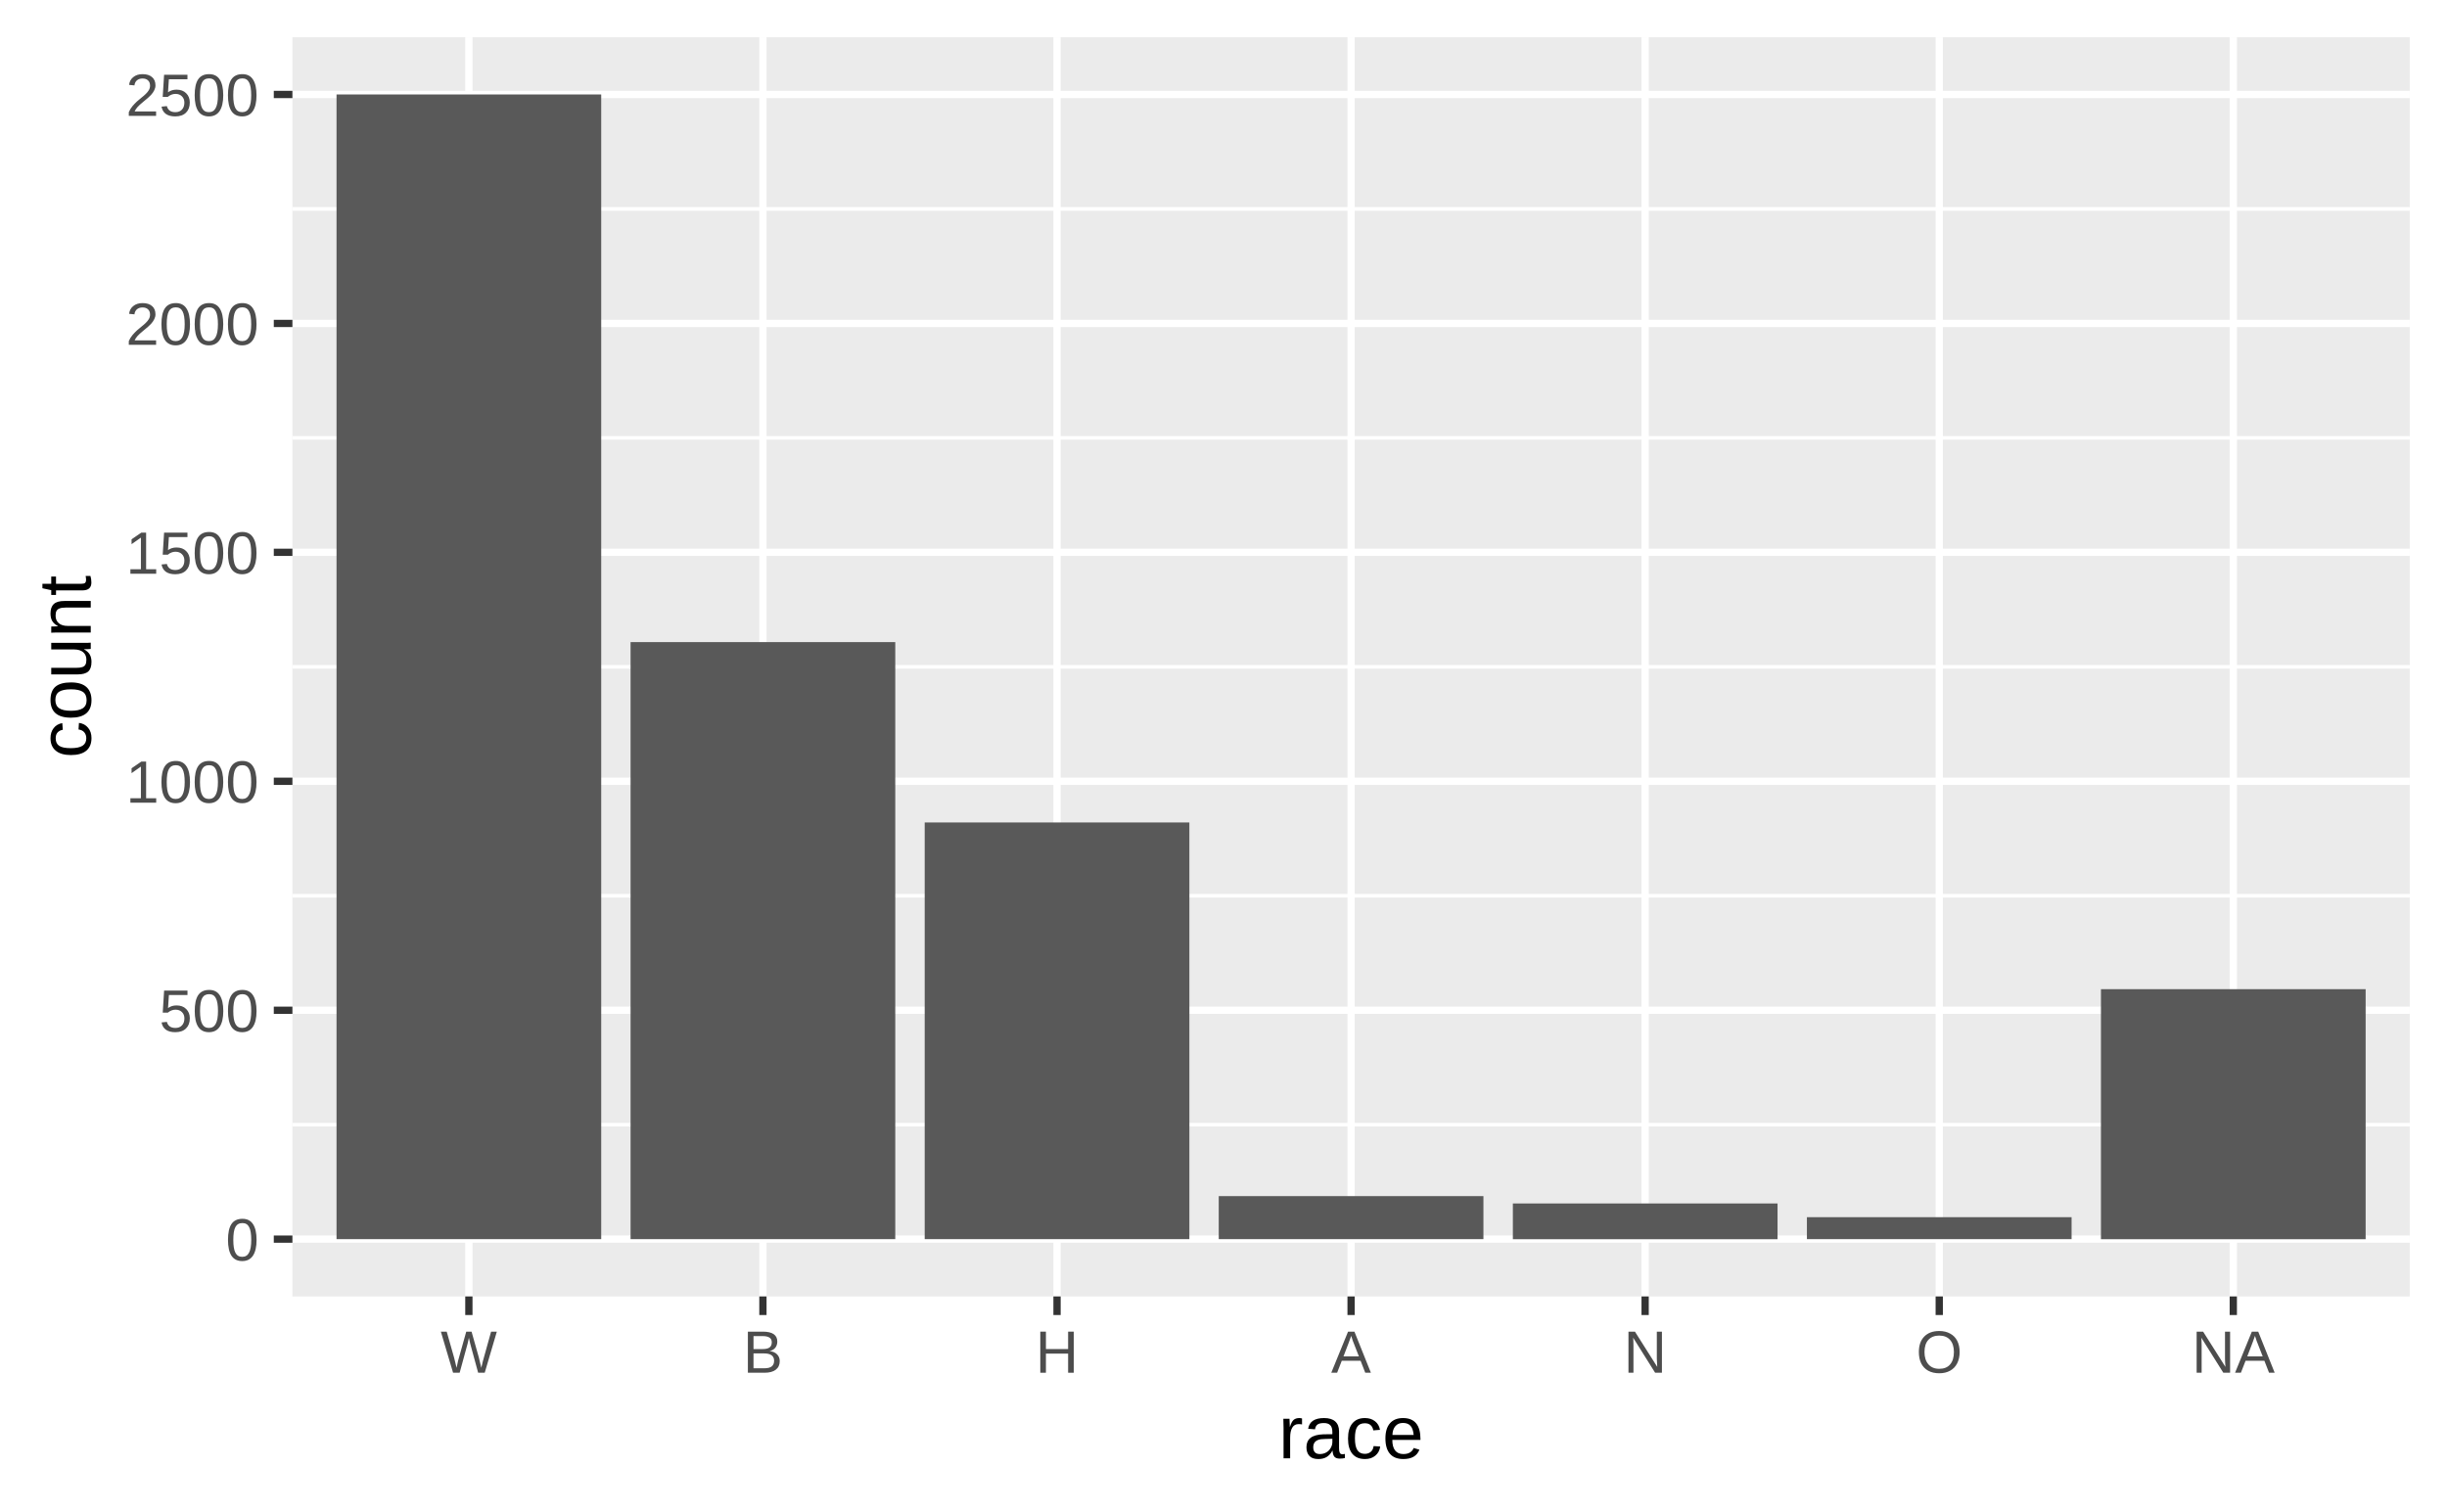
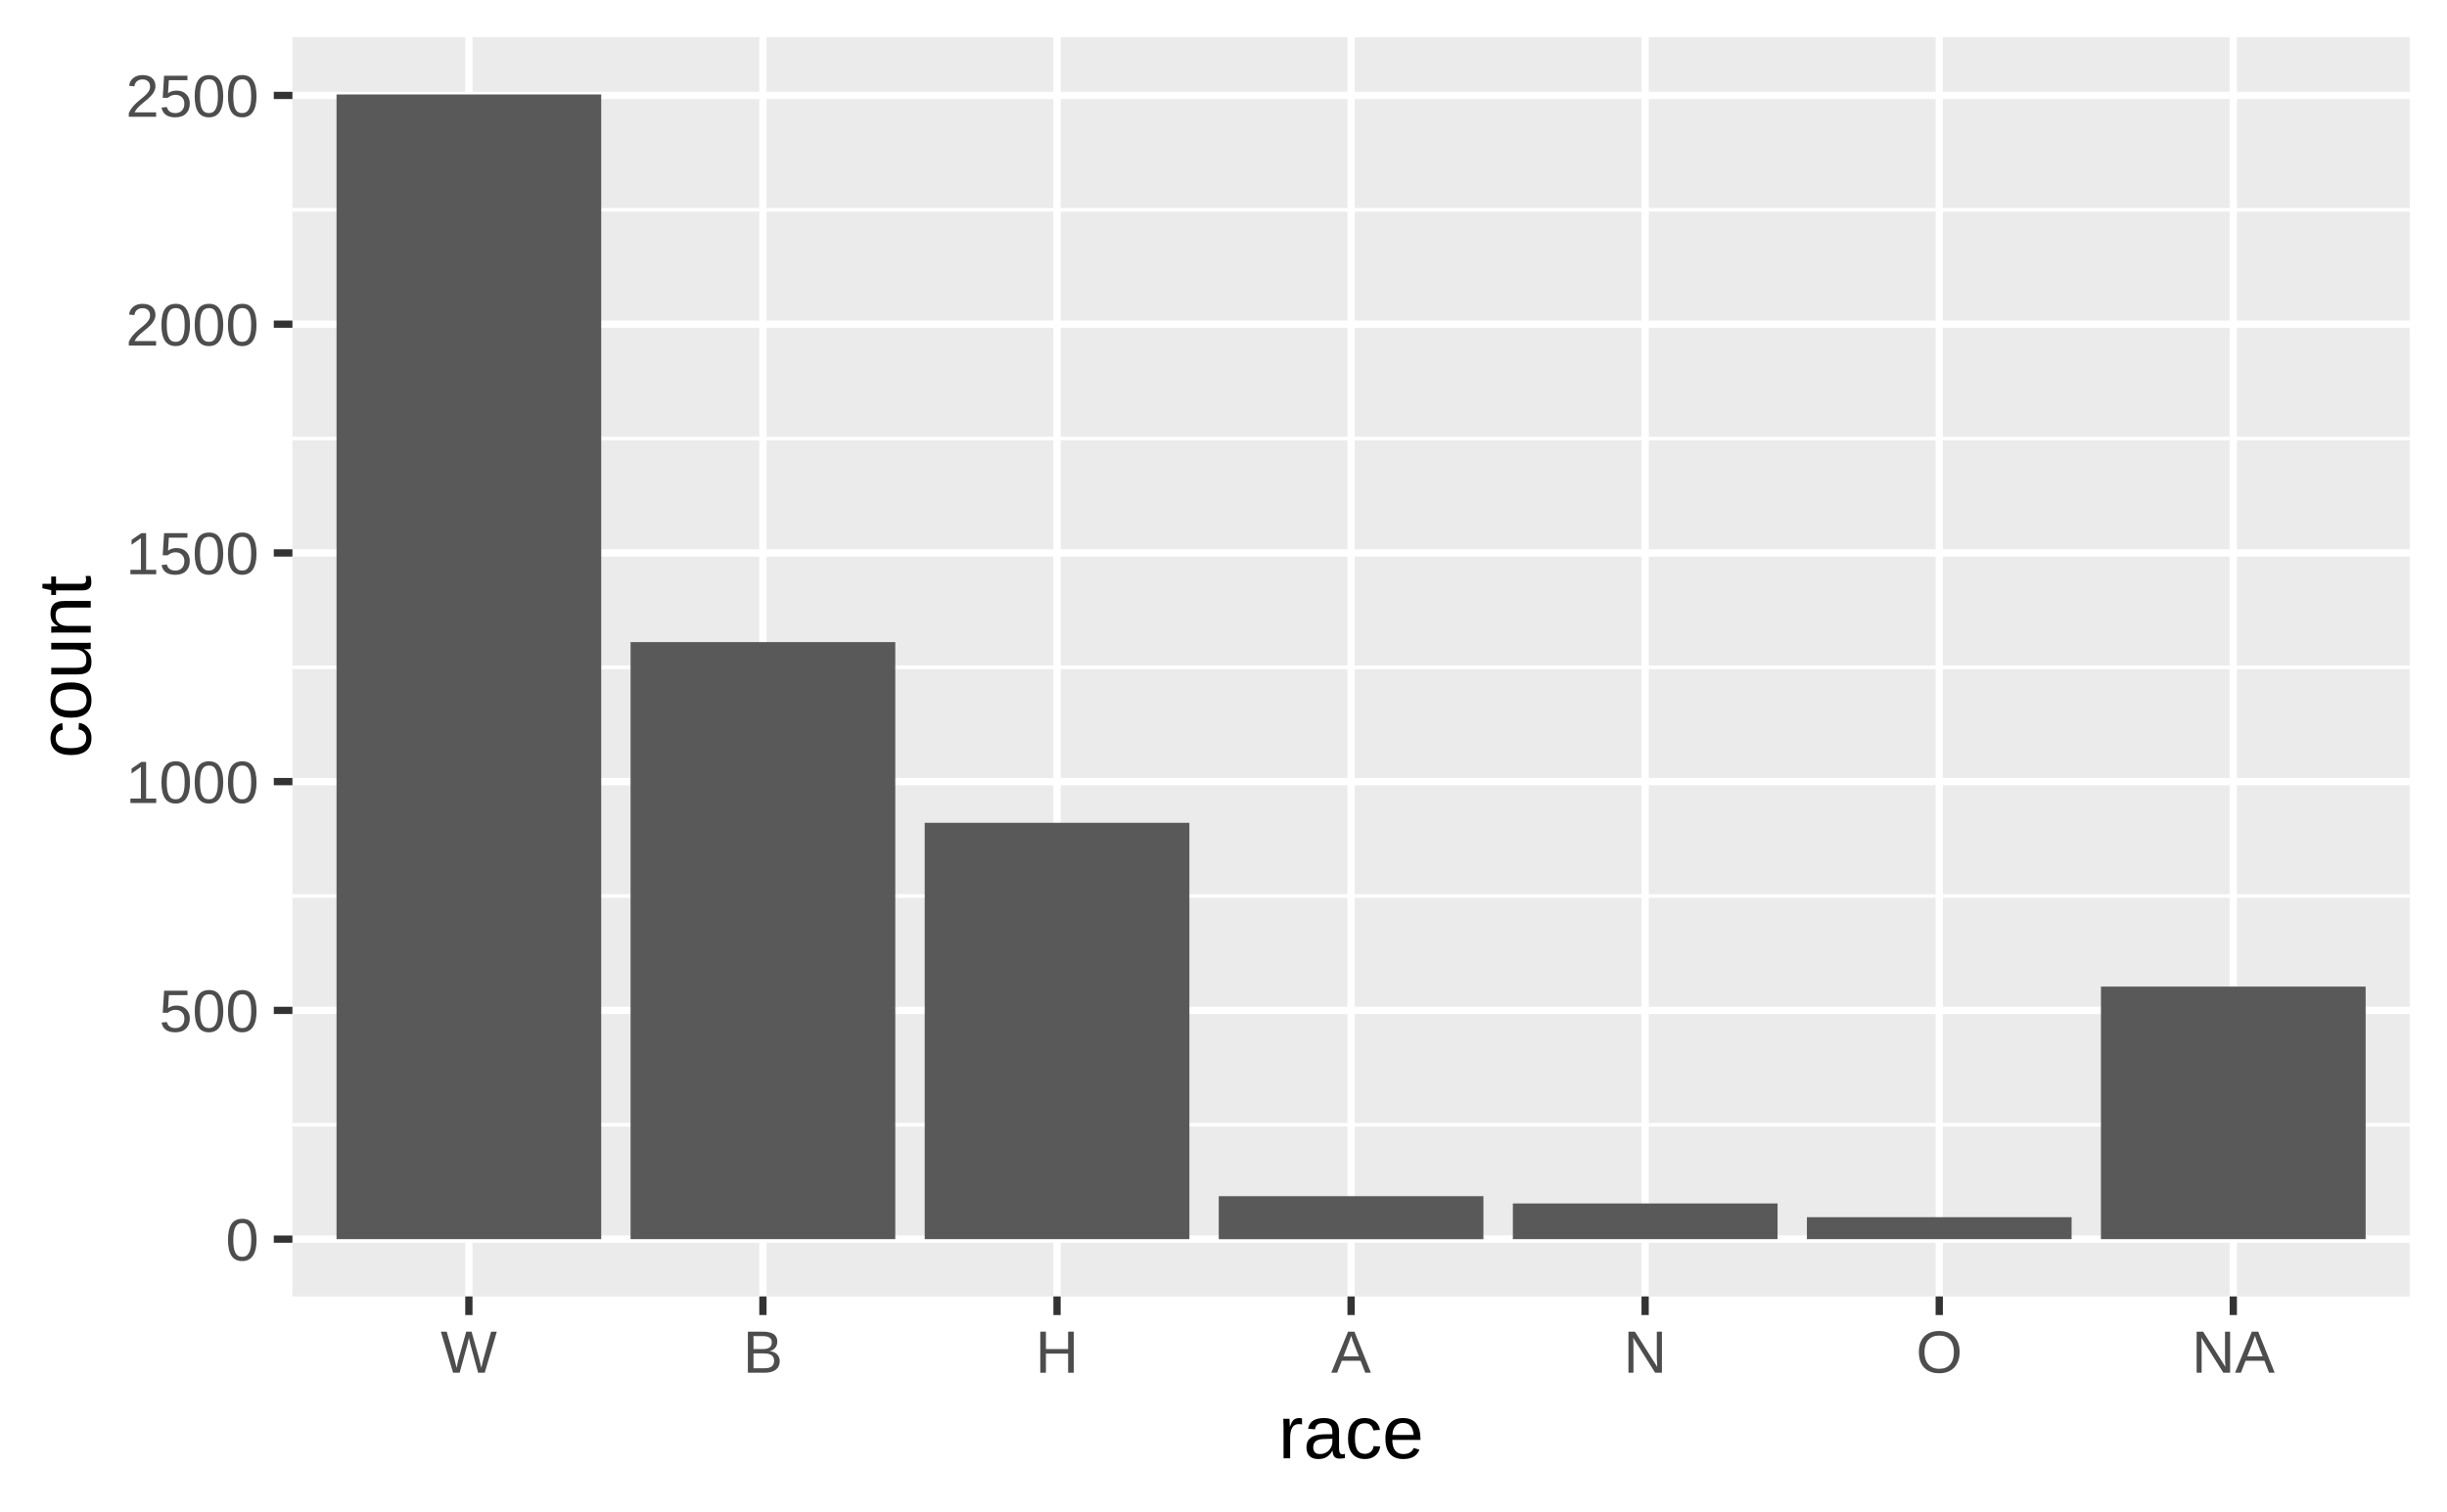
<svg xmlns="http://www.w3.org/2000/svg" viewBox="0 0 360.00 222.48">
  <defs>
    <style type="text/css">
    line, polyline, polygon, path, rect, circle {
      fill: none;
      stroke: #000000;
      stroke-linecap: round;
      stroke-linejoin: round;
      stroke-miterlimit: 10.00;
    }
  </style>
  </defs>
  <rect width="100%" height="100%" style="stroke: none; fill: #FFFFFF;" />
  <rect x="0" y="0.00" width="360.00" height="222.48" style="stroke-width: 1.07; stroke: #FFFFFF; fill: #FFFFFF;" />
  <defs>
    <clipPath id="cpNDMuMDJ8MzU0LjUyfDE5MC43Nnw1LjQ4">
      <rect x="43.02" y="5.48" width="311.50" height="185.28" />
    </clipPath>
  </defs>
  <rect x="43.02" y="5.48" width="311.50" height="185.28" style="stroke-width: 1.07; stroke: none; fill: #EBEBEB;" clip-path="url(#cpNDMuMDJ8MzU0LjUyfDE5MC43Nnw1LjQ4)" />
-   <polyline points="43.02,165.49 354.52,165.49 " style="stroke-width: 0.53; stroke: #FFFFFF; stroke-linecap: butt;" clip-path="url(#cpNDMuMDJ8MzU0LjUyfDE5MC43Nnw1LjQ4)" />
-   <polyline points="43.02,131.80 354.52,131.80 " style="stroke-width: 0.53; stroke: #FFFFFF; stroke-linecap: butt;" clip-path="url(#cpNDMuMDJ8MzU0LjUyfDE5MC43Nnw1LjQ4)" />
-   <polyline points="43.02,98.12 354.52,98.12 " style="stroke-width: 0.53; stroke: #FFFFFF; stroke-linecap: butt;" clip-path="url(#cpNDMuMDJ8MzU0LjUyfDE5MC43Nnw1LjQ4)" />
-   <polyline points="43.02,64.43 354.52,64.43 " style="stroke-width: 0.53; stroke: #FFFFFF; stroke-linecap: butt;" clip-path="url(#cpNDMuMDJ8MzU0LjUyfDE5MC43Nnw1LjQ4)" />
-   <polyline points="43.02,30.74 354.52,30.74 " style="stroke-width: 0.53; stroke: #FFFFFF; stroke-linecap: butt;" clip-path="url(#cpNDMuMDJ8MzU0LjUyfDE5MC43Nnw1LjQ4)" />
+   <polyline points="43.02,165.50 354.52,165.50 " style="stroke-width: 0.53; stroke: #FFFFFF; stroke-linecap: butt;" clip-path="url(#cpNDMuMDJ8MzU0LjUyfDE5MC43Nnw1LjQ4)" />
+   <polyline points="43.02,131.84 354.52,131.84 " style="stroke-width: 0.53; stroke: #FFFFFF; stroke-linecap: butt;" clip-path="url(#cpNDMuMDJ8MzU0LjUyfDE5MC43Nnw1LjQ4)" />
+   <polyline points="43.02,98.19 354.52,98.19 " style="stroke-width: 0.53; stroke: #FFFFFF; stroke-linecap: butt;" clip-path="url(#cpNDMuMDJ8MzU0LjUyfDE5MC43Nnw1LjQ4)" />
+   <polyline points="43.02,64.53 354.52,64.53 " style="stroke-width: 0.53; stroke: #FFFFFF; stroke-linecap: butt;" clip-path="url(#cpNDMuMDJ8MzU0LjUyfDE5MC43Nnw1LjQ4)" />
+   <polyline points="43.02,30.87 354.52,30.87 " style="stroke-width: 0.53; stroke: #FFFFFF; stroke-linecap: butt;" clip-path="url(#cpNDMuMDJ8MzU0LjUyfDE5MC43Nnw1LjQ4)" />
  <polyline points="43.02,182.33 354.52,182.33 " style="stroke-width: 1.07; stroke: #FFFFFF; stroke-linecap: butt;" clip-path="url(#cpNDMuMDJ8MzU0LjUyfDE5MC43Nnw1LjQ4)" />
-   <polyline points="43.02,148.65 354.52,148.65 " style="stroke-width: 1.07; stroke: #FFFFFF; stroke-linecap: butt;" clip-path="url(#cpNDMuMDJ8MzU0LjUyfDE5MC43Nnw1LjQ4)" />
-   <polyline points="43.02,114.96 354.52,114.96 " style="stroke-width: 1.07; stroke: #FFFFFF; stroke-linecap: butt;" clip-path="url(#cpNDMuMDJ8MzU0LjUyfDE5MC43Nnw1LjQ4)" />
-   <polyline points="43.02,81.27 354.52,81.27 " style="stroke-width: 1.07; stroke: #FFFFFF; stroke-linecap: butt;" clip-path="url(#cpNDMuMDJ8MzU0LjUyfDE5MC43Nnw1LjQ4)" />
-   <polyline points="43.02,47.59 354.52,47.59 " style="stroke-width: 1.07; stroke: #FFFFFF; stroke-linecap: butt;" clip-path="url(#cpNDMuMDJ8MzU0LjUyfDE5MC43Nnw1LjQ4)" />
-   <polyline points="43.02,13.90 354.52,13.90 " style="stroke-width: 1.07; stroke: #FFFFFF; stroke-linecap: butt;" clip-path="url(#cpNDMuMDJ8MzU0LjUyfDE5MC43Nnw1LjQ4)" />
+   <polyline points="43.02,148.67 354.52,148.67 " style="stroke-width: 1.07; stroke: #FFFFFF; stroke-linecap: butt;" clip-path="url(#cpNDMuMDJ8MzU0LjUyfDE5MC43Nnw1LjQ4)" />
+   <polyline points="43.02,115.01 354.52,115.01 " style="stroke-width: 1.07; stroke: #FFFFFF; stroke-linecap: butt;" clip-path="url(#cpNDMuMDJ8MzU0LjUyfDE5MC43Nnw1LjQ4)" />
+   <polyline points="43.02,81.36 354.52,81.36 " style="stroke-width: 1.07; stroke: #FFFFFF; stroke-linecap: butt;" clip-path="url(#cpNDMuMDJ8MzU0LjUyfDE5MC43Nnw1LjQ4)" />
+   <polyline points="43.02,47.70 354.52,47.70 " style="stroke-width: 1.07; stroke: #FFFFFF; stroke-linecap: butt;" clip-path="url(#cpNDMuMDJ8MzU0LjUyfDE5MC43Nnw1LjQ4)" />
+   <polyline points="43.02,14.04 354.52,14.04 " style="stroke-width: 1.07; stroke: #FFFFFF; stroke-linecap: butt;" clip-path="url(#cpNDMuMDJ8MzU0LjUyfDE5MC43Nnw1LjQ4)" />
  <polyline points="68.98,190.76 68.98,5.48 " style="stroke-width: 1.07; stroke: #FFFFFF; stroke-linecap: butt;" clip-path="url(#cpNDMuMDJ8MzU0LjUyfDE5MC43Nnw1LjQ4)" />
  <polyline points="112.24,190.76 112.24,5.48 " style="stroke-width: 1.07; stroke: #FFFFFF; stroke-linecap: butt;" clip-path="url(#cpNDMuMDJ8MzU0LjUyfDE5MC43Nnw1LjQ4)" />
  <polyline points="155.51,190.76 155.51,5.48 " style="stroke-width: 1.07; stroke: #FFFFFF; stroke-linecap: butt;" clip-path="url(#cpNDMuMDJ8MzU0LjUyfDE5MC43Nnw1LjQ4)" />
  <polyline points="198.77,190.76 198.77,5.48 " style="stroke-width: 1.07; stroke: #FFFFFF; stroke-linecap: butt;" clip-path="url(#cpNDMuMDJ8MzU0LjUyfDE5MC43Nnw1LjQ4)" />
  <polyline points="242.03,190.76 242.03,5.48 " style="stroke-width: 1.07; stroke: #FFFFFF; stroke-linecap: butt;" clip-path="url(#cpNDMuMDJ8MzU0LjUyfDE5MC43Nnw1LjQ4)" />
  <polyline points="285.30,190.76 285.30,5.48 " style="stroke-width: 1.07; stroke: #FFFFFF; stroke-linecap: butt;" clip-path="url(#cpNDMuMDJ8MzU0LjUyfDE5MC43Nnw1LjQ4)" />
  <polyline points="328.56,190.76 328.56,5.48 " style="stroke-width: 1.07; stroke: #FFFFFF; stroke-linecap: butt;" clip-path="url(#cpNDMuMDJ8MzU0LjUyfDE5MC43Nnw1LjQ4)" />
  <rect x="49.51" y="13.90" width="38.94" height="168.43" style="stroke-width: 1.07; stroke: none; stroke-linecap: square; stroke-linejoin: miter; fill: #595959;" clip-path="url(#cpNDMuMDJ8MzU0LjUyfDE5MC43Nnw1LjQ4)" />
  <rect x="92.77" y="94.48" width="38.94" height="87.85" style="stroke-width: 1.07; stroke: none; stroke-linecap: square; stroke-linejoin: miter; fill: #595959;" clip-path="url(#cpNDMuMDJ8MzU0LjUyfDE5MC43Nnw1LjQ4)" />
-   <rect x="136.04" y="121.02" width="38.94" height="61.31" style="stroke-width: 1.07; stroke: none; stroke-linecap: square; stroke-linejoin: miter; fill: #595959;" clip-path="url(#cpNDMuMDJ8MzU0LjUyfDE5MC43Nnw1LjQ4)" />
-   <rect x="179.30" y="176.00" width="38.94" height="6.33" style="stroke-width: 1.07; stroke: none; stroke-linecap: square; stroke-linejoin: miter; fill: #595959;" clip-path="url(#cpNDMuMDJ8MzU0LjUyfDE5MC43Nnw1LjQ4)" />
-   <rect x="222.57" y="177.08" width="38.94" height="5.26" style="stroke-width: 1.07; stroke: none; stroke-linecap: square; stroke-linejoin: miter; fill: #595959;" clip-path="url(#cpNDMuMDJ8MzU0LjUyfDE5MC43Nnw1LjQ4)" />
+   <rect x="136.04" y="121.07" width="38.94" height="61.26" style="stroke-width: 1.07; stroke: none; stroke-linecap: square; stroke-linejoin: miter; fill: #595959;" clip-path="url(#cpNDMuMDJ8MzU0LjUyfDE5MC43Nnw1LjQ4)" />
+   <rect x="179.30" y="176.01" width="38.94" height="6.33" style="stroke-width: 1.07; stroke: none; stroke-linecap: square; stroke-linejoin: miter; fill: #595959;" clip-path="url(#cpNDMuMDJ8MzU0LjUyfDE5MC43Nnw1LjQ4)" />
+   <rect x="222.57" y="177.08" width="38.94" height="5.25" style="stroke-width: 1.07; stroke: none; stroke-linecap: square; stroke-linejoin: miter; fill: #595959;" clip-path="url(#cpNDMuMDJ8MzU0LjUyfDE5MC43Nnw1LjQ4)" />
  <rect x="265.83" y="179.10" width="38.94" height="3.23" style="stroke-width: 1.07; stroke: none; stroke-linecap: square; stroke-linejoin: miter; fill: #595959;" clip-path="url(#cpNDMuMDJ8MzU0LjUyfDE5MC43Nnw1LjQ4)" />
-   <rect x="309.09" y="145.55" width="38.94" height="36.79" style="stroke-width: 1.07; stroke: none; stroke-linecap: square; stroke-linejoin: miter; fill: #595959;" clip-path="url(#cpNDMuMDJ8MzU0LjUyfDE5MC43Nnw1LjQ4)" />
+   <rect x="309.09" y="145.17" width="38.94" height="37.16" style="stroke-width: 1.07; stroke: none; stroke-linecap: square; stroke-linejoin: miter; fill: #595959;" clip-path="url(#cpNDMuMDJ8MzU0LjUyfDE5MC43Nnw1LjQ4)" />
  <defs>
    <clipPath id="cpMC4wMHwzNjAuMDB8MjIyLjQ4fDAuMDA=">
      <rect x="0.00" y="0.00" width="360.00" height="222.48" />
    </clipPath>
  </defs>
  <g clip-path="url(#cpMC4wMHwzNjAuMDB8MjIyLjQ4fDAuMDA=)">
    <text x="33.20" y="185.48" style="font-size: 8.80px; fill: #4D4D4D; font-family: Arial;" textLength="4.89px" lengthAdjust="spacingAndGlyphs">0</text>
  </g>
  <g clip-path="url(#cpMC4wMHwzNjAuMDB8MjIyLjQ4fDAuMDA=)">
-     <text x="23.41" y="151.80" style="font-size: 8.80px; fill: #4D4D4D; font-family: Arial;" textLength="14.68px" lengthAdjust="spacingAndGlyphs">500</text>
+     <text x="23.41" y="151.82" style="font-size: 8.80px; fill: #4D4D4D; font-family: Arial;" textLength="14.68px" lengthAdjust="spacingAndGlyphs">500</text>
  </g>
  <g clip-path="url(#cpMC4wMHwzNjAuMDB8MjIyLjQ4fDAuMDA=)">
-     <text x="18.51" y="118.11" style="font-size: 8.80px; fill: #4D4D4D; font-family: Arial;" textLength="19.58px" lengthAdjust="spacingAndGlyphs">1000</text>
+     <text x="18.51" y="118.16" style="font-size: 8.80px; fill: #4D4D4D; font-family: Arial;" textLength="19.58px" lengthAdjust="spacingAndGlyphs">1000</text>
  </g>
  <g clip-path="url(#cpMC4wMHwzNjAuMDB8MjIyLjQ4fDAuMDA=)">
-     <text x="18.51" y="84.42" style="font-size: 8.80px; fill: #4D4D4D; font-family: Arial;" textLength="19.58px" lengthAdjust="spacingAndGlyphs">1500</text>
+     <text x="18.51" y="84.50" style="font-size: 8.80px; fill: #4D4D4D; font-family: Arial;" textLength="19.58px" lengthAdjust="spacingAndGlyphs">1500</text>
  </g>
  <g clip-path="url(#cpMC4wMHwzNjAuMDB8MjIyLjQ4fDAuMDA=)">
-     <text x="18.51" y="50.74" style="font-size: 8.80px; fill: #4D4D4D; font-family: Arial;" textLength="19.58px" lengthAdjust="spacingAndGlyphs">2000</text>
+     <text x="18.51" y="50.85" style="font-size: 8.80px; fill: #4D4D4D; font-family: Arial;" textLength="19.58px" lengthAdjust="spacingAndGlyphs">2000</text>
  </g>
  <g clip-path="url(#cpMC4wMHwzNjAuMDB8MjIyLjQ4fDAuMDA=)">
-     <text x="18.51" y="17.05" style="font-size: 8.80px; fill: #4D4D4D; font-family: Arial;" textLength="19.58px" lengthAdjust="spacingAndGlyphs">2500</text>
+     <text x="18.51" y="17.19" style="font-size: 8.80px; fill: #4D4D4D; font-family: Arial;" textLength="19.58px" lengthAdjust="spacingAndGlyphs">2500</text>
  </g>
  <polyline points="40.28,182.33 43.02,182.33 " style="stroke-width: 1.07; stroke: #333333; stroke-linecap: butt;" clip-path="url(#cpMC4wMHwzNjAuMDB8MjIyLjQ4fDAuMDA=)" />
-   <polyline points="40.28,148.65 43.02,148.65 " style="stroke-width: 1.07; stroke: #333333; stroke-linecap: butt;" clip-path="url(#cpMC4wMHwzNjAuMDB8MjIyLjQ4fDAuMDA=)" />
-   <polyline points="40.28,114.96 43.02,114.96 " style="stroke-width: 1.07; stroke: #333333; stroke-linecap: butt;" clip-path="url(#cpMC4wMHwzNjAuMDB8MjIyLjQ4fDAuMDA=)" />
-   <polyline points="40.28,81.27 43.02,81.27 " style="stroke-width: 1.07; stroke: #333333; stroke-linecap: butt;" clip-path="url(#cpMC4wMHwzNjAuMDB8MjIyLjQ4fDAuMDA=)" />
-   <polyline points="40.28,47.59 43.02,47.59 " style="stroke-width: 1.07; stroke: #333333; stroke-linecap: butt;" clip-path="url(#cpMC4wMHwzNjAuMDB8MjIyLjQ4fDAuMDA=)" />
-   <polyline points="40.28,13.90 43.02,13.90 " style="stroke-width: 1.07; stroke: #333333; stroke-linecap: butt;" clip-path="url(#cpMC4wMHwzNjAuMDB8MjIyLjQ4fDAuMDA=)" />
+   <polyline points="40.28,148.67 43.02,148.67 " style="stroke-width: 1.07; stroke: #333333; stroke-linecap: butt;" clip-path="url(#cpMC4wMHwzNjAuMDB8MjIyLjQ4fDAuMDA=)" />
+   <polyline points="40.28,115.01 43.02,115.01 " style="stroke-width: 1.07; stroke: #333333; stroke-linecap: butt;" clip-path="url(#cpMC4wMHwzNjAuMDB8MjIyLjQ4fDAuMDA=)" />
+   <polyline points="40.28,81.36 43.02,81.36 " style="stroke-width: 1.07; stroke: #333333; stroke-linecap: butt;" clip-path="url(#cpMC4wMHwzNjAuMDB8MjIyLjQ4fDAuMDA=)" />
+   <polyline points="40.28,47.70 43.02,47.70 " style="stroke-width: 1.07; stroke: #333333; stroke-linecap: butt;" clip-path="url(#cpMC4wMHwzNjAuMDB8MjIyLjQ4fDAuMDA=)" />
+   <polyline points="40.28,14.04 43.02,14.04 " style="stroke-width: 1.07; stroke: #333333; stroke-linecap: butt;" clip-path="url(#cpMC4wMHwzNjAuMDB8MjIyLjQ4fDAuMDA=)" />
  <polyline points="68.98,193.50 68.98,190.76 " style="stroke-width: 1.07; stroke: #333333; stroke-linecap: butt;" clip-path="url(#cpMC4wMHwzNjAuMDB8MjIyLjQ4fDAuMDA=)" />
  <polyline points="112.24,193.50 112.24,190.76 " style="stroke-width: 1.07; stroke: #333333; stroke-linecap: butt;" clip-path="url(#cpMC4wMHwzNjAuMDB8MjIyLjQ4fDAuMDA=)" />
  <polyline points="155.51,193.50 155.51,190.76 " style="stroke-width: 1.07; stroke: #333333; stroke-linecap: butt;" clip-path="url(#cpMC4wMHwzNjAuMDB8MjIyLjQ4fDAuMDA=)" />
  <polyline points="198.77,193.50 198.77,190.76 " style="stroke-width: 1.07; stroke: #333333; stroke-linecap: butt;" clip-path="url(#cpMC4wMHwzNjAuMDB8MjIyLjQ4fDAuMDA=)" />
  <polyline points="242.03,193.50 242.03,190.76 " style="stroke-width: 1.07; stroke: #333333; stroke-linecap: butt;" clip-path="url(#cpMC4wMHwzNjAuMDB8MjIyLjQ4fDAuMDA=)" />
  <polyline points="285.30,193.50 285.30,190.76 " style="stroke-width: 1.07; stroke: #333333; stroke-linecap: butt;" clip-path="url(#cpMC4wMHwzNjAuMDB8MjIyLjQ4fDAuMDA=)" />
  <polyline points="328.56,193.50 328.56,190.76 " style="stroke-width: 1.07; stroke: #333333; stroke-linecap: butt;" clip-path="url(#cpMC4wMHwzNjAuMDB8MjIyLjQ4fDAuMDA=)" />
  <g clip-path="url(#cpMC4wMHwzNjAuMDB8MjIyLjQ4fDAuMDA=)">
    <text x="64.83" y="201.99" style="font-size: 8.80px; fill: #4D4D4D; font-family: Arial;" textLength="8.31px" lengthAdjust="spacingAndGlyphs">W</text>
  </g>
  <g clip-path="url(#cpMC4wMHwzNjAuMDB8MjIyLjQ4fDAuMDA=)">
    <text x="109.31" y="201.99" style="font-size: 8.80px; fill: #4D4D4D; font-family: Arial;" textLength="5.87px" lengthAdjust="spacingAndGlyphs">B</text>
  </g>
  <g clip-path="url(#cpMC4wMHwzNjAuMDB8MjIyLjQ4fDAuMDA=)">
    <text x="152.33" y="201.99" style="font-size: 8.80px; fill: #4D4D4D; font-family: Arial;" textLength="6.36px" lengthAdjust="spacingAndGlyphs">H</text>
  </g>
  <g clip-path="url(#cpMC4wMHwzNjAuMDB8MjIyLjQ4fDAuMDA=)">
    <text x="195.84" y="201.99" style="font-size: 8.80px; fill: #4D4D4D; font-family: Arial;" textLength="5.87px" lengthAdjust="spacingAndGlyphs">A</text>
  </g>
  <g clip-path="url(#cpMC4wMHwzNjAuMDB8MjIyLjQ4fDAuMDA=)">
    <text x="238.86" y="201.99" style="font-size: 8.80px; fill: #4D4D4D; font-family: Arial;" textLength="6.36px" lengthAdjust="spacingAndGlyphs">N</text>
  </g>
  <g clip-path="url(#cpMC4wMHwzNjAuMDB8MjIyLjQ4fDAuMDA=)">
    <text x="281.88" y="201.99" style="font-size: 8.80px; fill: #4D4D4D; font-family: Arial;" textLength="6.84px" lengthAdjust="spacingAndGlyphs">O</text>
  </g>
  <g clip-path="url(#cpMC4wMHwzNjAuMDB8MjIyLjQ4fDAuMDA=)">
    <text x="322.45" y="201.99" style="font-size: 8.80px; fill: #4D4D4D; font-family: Arial;" textLength="12.22px" lengthAdjust="spacingAndGlyphs">NA</text>
  </g>
  <g clip-path="url(#cpMC4wMHwzNjAuMDB8MjIyLjQ4fDAuMDA=)">
    <text x="188.07" y="214.58" style="font-size: 11.00px; font-family: Arial;" textLength="21.40px" lengthAdjust="spacingAndGlyphs">race</text>
  </g>
  <g clip-path="url(#cpMC4wMHwzNjAuMDB8MjIyLjQ4fDAuMDA=)">
    <text transform="translate(13.35,111.57) rotate(-90)" style="font-size: 11.00px; font-family: Arial;" textLength="26.91px" lengthAdjust="spacingAndGlyphs">count</text>
  </g>
</svg>
